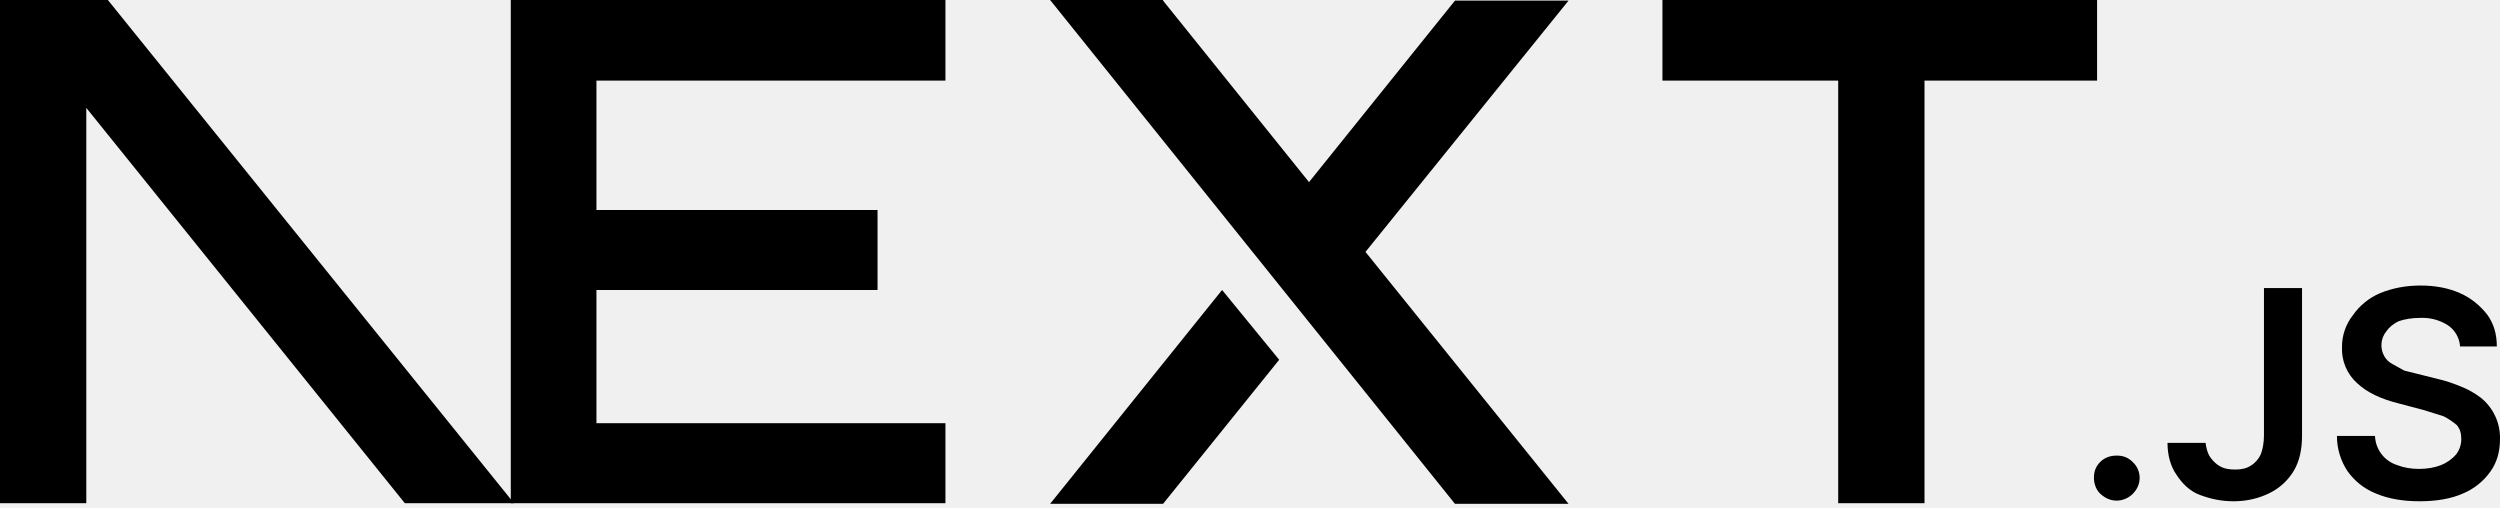
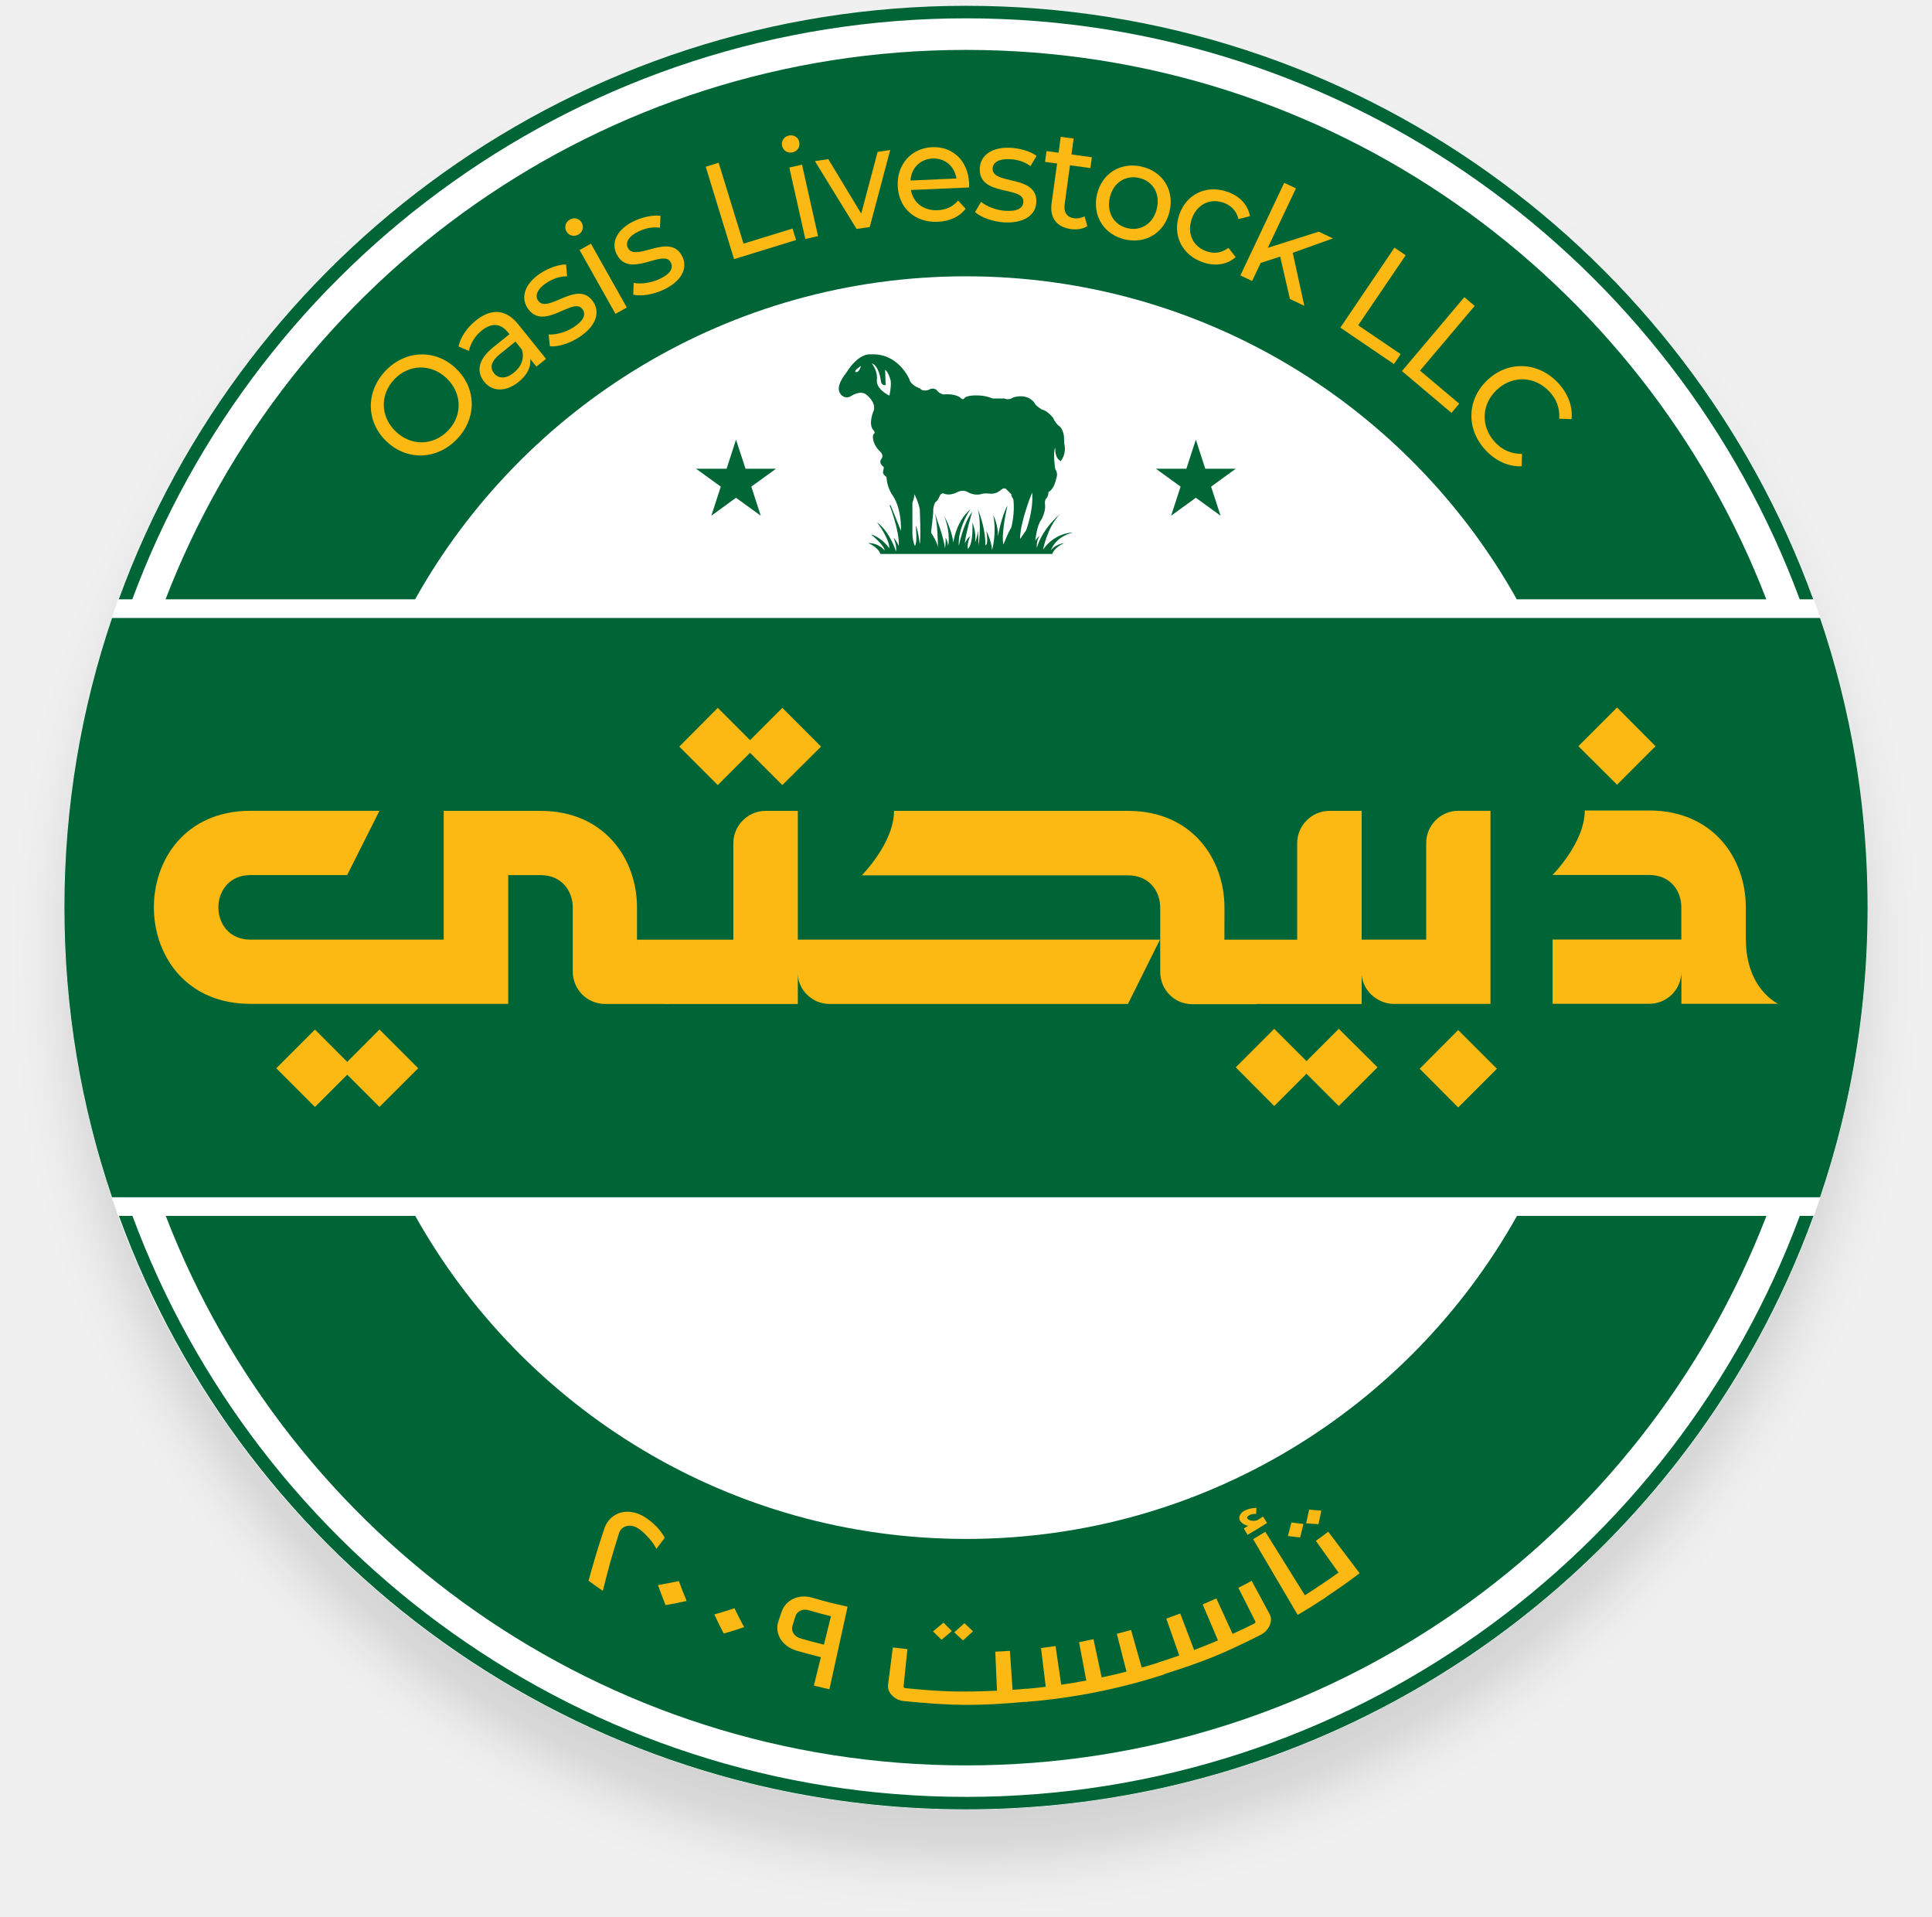
- <svg xmlns="http://www.w3.org/2000/svg" fill="none" viewBox="0 0 394 80">
-   <path fill="#000" d="M262 0h68.5v12.7h-27.2v66.6h-13.6V12.7H262V0ZM149 0v12.7H94v20.4h44.3v12.6H94v21h55v12.6H80.5V0h68.7zm34.3 0h-17.8l63.8 79.4h17.9l-32-39.7 32-39.6h-17.9l-23 28.6-23-28.6zm18.3 56.7-9-11-27.1 33.7h17.8l18.3-22.7z" />
-   <path fill="#000" d="M81 79.3 17 0H0v79.3h13.6V17l50.2 62.3H81Zm252.6-.4c-1 0-1.8-.4-2.5-1s-1.1-1.6-1.1-2.6.3-1.8 1-2.5 1.6-1 2.6-1 1.8.3 2.5 1a3.4 3.4 0 0 1 .6 4.3 3.7 3.7 0 0 1-3 1.8zm23.2-33.5h6v23.3c0 2.1-.4 4-1.3 5.5a9.1 9.1 0 0 1-3.8 3.5c-1.6.8-3.5 1.3-5.7 1.3-2 0-3.7-.4-5.3-1s-2.8-1.8-3.7-3.2c-.9-1.3-1.4-3-1.4-5h6c.1.8.3 1.6.7 2.2s1 1.2 1.6 1.5c.7.4 1.5.5 2.4.5 1 0 1.8-.2 2.4-.6a4 4 0 0 0 1.6-1.8c.3-.8.5-1.8.5-3V45.5zm30.9 9.1a4.4 4.4 0 0 0-2-3.3 7.5 7.5 0 0 0-4.3-1.1c-1.3 0-2.4.2-3.3.5-.9.4-1.6 1-2 1.6a3.5 3.5 0 0 0-.3 4c.3.5.7.9 1.3 1.2l1.8 1 2 .5 3.2.8c1.3.3 2.5.7 3.7 1.2a13 13 0 0 1 3.2 1.8 8.1 8.1 0 0 1 3 6.5c0 2-.5 3.7-1.5 5.1a10 10 0 0 1-4.4 3.5c-1.8.8-4.1 1.2-6.8 1.2-2.6 0-4.9-.4-6.8-1.2-2-.8-3.4-2-4.5-3.5a10 10 0 0 1-1.7-5.6h6a5 5 0 0 0 3.5 4.6c1 .4 2.2.6 3.4.6 1.3 0 2.5-.2 3.5-.6 1-.4 1.8-1 2.4-1.7a4 4 0 0 0 .8-2.4c0-.9-.2-1.6-.7-2.2a11 11 0 0 0-2.1-1.4l-3.2-1-3.8-1c-2.8-.7-5-1.7-6.6-3.2a7.2 7.2 0 0 1-2.4-5.7 8 8 0 0 1 1.7-5 10 10 0 0 1 4.3-3.5c2-.8 4-1.2 6.4-1.2 2.3 0 4.4.4 6.2 1.2 1.8.8 3.2 2 4.3 3.4 1 1.4 1.5 3 1.5 5h-5.8z" />
+ <svg xmlns="http://www.w3.org/2000/svg" viewBox="0 0 120 119" fill="none" class="size-[120px]">
+   <g filter="url(#filter0_d_258_158206)">
+     <g clip-path="url(#clip0_258_158206)">
+       <path d="M60 112.355C90.928 112.355 116 87.283 116 56.355C116 25.427 90.928 0.355 60 0.355C29.072 0.355 4 25.427 4 56.355C4 87.283 29.072 112.355 60 112.355Z" fill="white" />
+       <path d="M45.715 27.301L46.306 29.106H48.201L46.666 30.218L47.251 32.024L45.715 30.909L44.183 32.024L44.77 30.218L43.232 29.106H45.131L45.715 27.301Z" fill="#006636" />
+       <path d="M74.276 27.301L74.861 29.106H76.757L75.224 30.218L75.811 32.024L74.276 30.909L72.741 32.024L73.328 30.218L71.793 29.106H73.689L74.276 27.301Z" fill="#006636" />
+       <path d="M66.641 33.068C66.537 33.068 65.505 33.098 64.786 34.131C64.786 34.131 65.046 32.735 65.83 31.932C65.715 32.025 64.756 32.836 64.401 34.014C64.401 34.014 64.349 33.606 64.568 33.284C64.568 33.284 64.42 33.355 64.308 33.585C64.308 33.585 64.379 32.648 64.685 32.263C64.685 32.263 64.937 31.814 64.915 31.388C64.915 31.388 64.844 31.044 65.019 30.91C65.019 30.91 65.122 30.785 65.122 30.555C65.122 30.555 65.478 30.408 65.611 29.681C65.611 29.681 65.745 29.422 65.54 29.118C65.54 29.118 65.385 28.151 65.54 27.785C65.54 27.785 65.51 28.263 65.718 28.506L65.874 28.64C65.874 28.64 66.267 28.214 66.103 27.547L66.081 27.059C66.081 27.059 66.01 26.559 65.737 26.422C65.737 26.422 65.508 26.203 65.423 25.966C65.423 25.966 65.06 25.488 64.715 25.433C64.715 25.433 64.322 25.204 64.237 24.996C64.237 24.996 63.86 24.414 62.948 24.674C62.948 24.674 62.675 24.884 62.385 24.745H61.656C61.656 24.745 61.241 24.556 60.73 24.556C60.73 24.556 60.031 24.515 59.875 24.753C59.875 24.753 59.804 24.857 59.664 24.712C59.539 24.578 59.124 24.439 58.591 24.494C58.591 24.494 58.331 24.442 58.176 24.22C58.176 24.22 57.965 24.024 57.676 24.212C57.676 24.212 57.291 24.338 57.143 24.119C57.143 24.119 56.58 23.942 56.485 23.556C56.485 23.556 55.807 21.909 54.081 22.005C54.081 22.005 53.36 21.857 52.54 23.182C52.54 23.182 51.833 24.005 52.207 24.463C52.207 24.463 52.444 24.84 52.873 24.589C52.873 24.589 53.425 24.204 53.81 24.504C53.81 24.504 54.436 24.974 54.267 25.493C54.267 25.493 53.881 26.367 54.275 26.742C54.275 26.742 54.409 26.875 54.234 26.993C54.234 26.993 54.086 27.482 54.69 28.067C54.69 28.067 54.919 28.263 54.742 28.504C54.564 28.741 54.813 28.941 54.868 28.982C54.93 29.012 54.868 29.159 54.846 29.296C54.816 29.43 54.98 29.555 55.064 29.629C55.064 29.629 55.064 30.255 55.49 30.837C55.49 30.837 55.99 31.525 55.96 32.962L55.316 31.369H55.253C55.253 31.369 55.878 32.962 55.826 33.899C55.826 33.899 55.649 33.522 55.504 33.388C55.534 33.473 55.714 33.921 55.652 34.251C55.652 34.251 55.329 33.096 54.474 32.429C54.559 32.544 55.253 33.492 55.236 34.044C55.236 34.044 54.788 33.385 54.092 33.18C54.092 33.18 54.925 33.847 54.947 34.18C54.947 34.18 54.584 33.71 53.917 33.724C53.917 33.724 54.521 33.943 54.687 34.401H65.352C65.352 34.401 65.478 33.986 66.111 33.724C65.996 33.732 65.529 33.828 65.278 34.161C65.275 34.161 65.535 33.336 66.641 33.068ZM53.119 23.078C53.141 22.923 53.464 22.745 53.464 22.745C53.316 23.234 53.119 23.078 53.119 23.078ZM55.245 24.567C55.245 24.567 54.403 24.19 54.466 23.587C54.518 22.983 54.144 22.565 54.144 22.565C54.592 22.699 54.706 23.608 54.706 23.608C54.728 23.985 55.007 23.909 55.007 23.909L54.977 22.95C55.215 23.18 55.277 23.502 55.291 23.532C55.411 23.778 55.245 24.567 55.245 24.567ZM57.129 33.776C57.129 33.776 56.996 32.765 56.878 32.65C56.878 32.65 56.993 33.694 56.826 33.899C56.826 33.899 56.67 33.598 56.67 33.087V31.211C56.67 31.211 56.774 31 56.796 30.692C56.796 30.692 57.034 31.129 57.129 31.629C57.129 31.629 57.211 33.451 57.129 33.776ZM62.809 32.773C62.694 32.899 62.32 33.817 62.32 33.817C62.172 33.068 62.579 31.391 62.579 31.391C62.194 32.058 61.984 33.306 61.984 33.306C62.005 32.661 61.754 32.107 61.691 31.984C61.921 33.139 61.62 34.15 61.62 34.15C61.579 33.568 61.265 32.965 61.265 32.965C61.413 33.901 61.202 33.861 61.202 33.861C61.224 32.746 60.733 31.612 60.733 31.612C60.984 32.56 60.784 33.861 60.784 33.861L60.743 32.943C60.672 33.505 60.566 33.672 60.566 33.672C60.659 33.047 60.399 32.454 60.399 32.454C60.451 33.931 60.107 34.079 60.107 34.079C60.077 33.642 60.241 33.35 60.274 33.287C60.077 33.402 59.929 33.743 59.929 33.743C59.97 33.169 60.336 31.962 60.386 31.787C59.834 32.475 59.552 33.901 59.552 33.901C59.481 32.828 60.189 31.743 60.274 31.62C59.356 32.413 59.211 33.694 59.211 33.694C59.14 32.995 58.741 32.216 58.648 32.038C59.085 33.224 58.886 33.901 58.886 33.901C58.864 33.579 58.73 33.391 58.73 33.391C58.76 33.784 58.689 34.035 58.689 34.035C58.648 33.462 58.107 31.995 58.044 31.814C58.241 32.44 58.255 33.77 58.255 34C58.233 33.678 57.829 33.074 57.829 33.074C57.881 32.689 57.963 31.847 57.963 31.847C57.941 31.377 58.11 31.17 58.11 31.17C58.244 31.118 58.37 30.793 58.37 30.793C58.484 30.555 58.651 30.659 58.651 30.659C59.028 30.806 59.451 30.566 59.451 30.566C59.867 30.348 60.159 30.588 60.159 30.588C60.552 30.785 60.907 30.692 60.907 30.692C61.085 30.599 61.574 30.662 61.574 30.662C61.929 30.662 62.188 30.41 62.188 30.41C62.407 30.222 62.533 30.41 62.533 30.41L62.814 30.692C62.806 30.826 62.94 30.992 62.94 30.992C63.054 31.891 62.809 32.773 62.809 32.773ZM63.735 32.929L63.358 33.47C63.349 32.44 64.106 30.585 64.106 30.585C64.213 31.662 63.735 32.929 63.735 32.929Z" fill="#006636" />
+       <path d="M109.716 75.504C102.029 95.467 82.67 109.626 60.005 109.626C37.34 109.626 17.98 95.47 10.296 75.504H25.793C32.491 87.472 45.3 95.563 60.008 95.563C74.715 95.563 87.524 87.472 94.222 75.504H109.716Z" fill="#006536" />
+       <path d="M111.788 75.503C103.997 96.543 83.72 111.581 60.006 111.581C36.292 111.581 16.015 96.543 8.227 75.503H7.385C15.195 96.999 35.803 112.359 60.011 112.359C84.214 112.359 104.828 96.999 112.638 75.503H111.788ZM60.003 0.359C35.8 0.359 15.19 15.72 7.377 37.216H8.218C16.012 16.176 36.289 1.138 60.001 1.138C83.712 1.138 103.995 16.176 111.783 37.216H112.624C104.82 15.72 84.212 0.359 60.003 0.359Z" fill="#006536" />
+       <path d="M109.708 37.217H94.211C87.513 25.249 74.704 17.158 59.997 17.158C45.289 17.158 32.48 25.249 25.782 37.217H10.282C17.969 17.253 37.332 3.098 59.994 3.098C82.656 3.098 102.021 17.253 109.708 37.217Z" fill="#006536" />
+       <path d="M116.005 56.361C116.005 62.652 114.962 68.702 113.047 74.346H6.958C5.041 68.702 4 62.652 4 56.361C4 50.069 5.044 44.019 6.958 38.375H113.047C114.962 44.019 116.005 50.069 116.005 56.361Z" fill="#006536" />
+       <path d="M53.467 22.742C53.32 23.231 53.123 23.076 53.123 23.076C53.145 22.922 53.467 22.742 53.467 22.742Z" fill="white" />
+       <path d="M39.567 58.352C39.567 61.452 41.572 62.343 41.572 62.343H37.581C36.467 62.343 35.576 61.438 35.576 60.337V56.346C35.576 55.352 34.907 54.341 33.571 54.341H31.566V62.337H15.556C11.638 62.337 9.636 59.458 9.56 56.505C9.486 53.448 11.488 50.348 15.556 50.348H23.568L21.563 54.339H15.553C14.233 54.339 13.564 55.349 13.564 56.344C13.564 57.355 14.233 58.349 15.553 58.349H27.559V50.353H33.569C37.56 50.353 39.565 53.35 39.565 56.349V58.352H39.567ZM23.57 63.93L25.974 66.334L23.57 68.737L21.568 66.735L19.563 68.74L17.159 66.336L19.563 63.932L21.568 65.938L23.57 63.93Z" fill="#FCB813" />
+       <path d="M49.554 50.355V62.347H41.559C40.444 62.347 39.554 61.456 39.554 60.342V58.353H45.55V52.357C45.55 51.259 46.454 50.352 47.555 50.352H49.557V50.355H49.554ZM44.583 48.751L42.193 46.361L44.583 43.957L46.588 45.962L48.593 43.957L50.997 46.361L48.593 48.751L46.588 46.746L44.583 48.751Z" fill="#FCB813" />
+       <path d="M72.046 58.353L70.058 62.344H51.539C50.425 62.344 49.534 61.453 49.534 60.339V58.35H72.046V58.353ZM76.051 58.353C76.051 61.453 78.056 62.357 78.056 62.357H74.051C72.953 62.357 72.063 61.467 72.063 60.352V56.361C72.063 55.351 71.393 54.356 70.058 54.356H53.525C53.525 54.356 55.53 52.351 55.53 50.352H70.058C74.049 50.352 76.054 53.348 76.054 56.361L76.051 58.353Z" fill="#FCB813" />
+       <path d="M84.575 50.354V62.346H76.579C75.465 62.346 74.574 61.456 74.574 60.341V58.353H80.57V52.357C80.57 51.258 81.475 50.352 82.575 50.352H84.578V50.354H84.575ZM79.144 63.887L81.149 65.892L83.154 63.887L85.558 66.277L83.154 68.681L81.149 66.676L79.144 68.681L76.754 66.277L79.144 63.887Z" fill="#FCB813" />
+       <path d="M86.58 62.343C85.482 62.329 84.561 61.438 84.561 60.337V58.349H88.583V52.353C88.583 51.255 89.473 50.348 90.571 50.348H92.576V62.34H86.58V62.343ZM92.975 66.366L90.571 68.77L88.181 66.366L90.571 63.962L92.975 66.366Z" fill="#FCB813" />
+       <path d="M108.44 58.33C108.44 61.43 110.445 62.334 110.445 62.334H104.435V60.329C104.435 61.444 103.545 62.334 102.43 62.334H96.434V58.343H104.43V56.338C104.43 55.328 103.763 54.333 102.425 54.333H96.429C96.429 54.333 98.434 52.328 98.434 50.328H102.425C106.429 50.328 108.435 53.325 108.435 56.338V58.327H108.44V58.33ZM100.439 48.728L98.035 46.337L100.439 43.934L102.829 46.337L100.439 48.728Z" fill="#FCB813" />
+       <path d="M23.994 27.397C22.727 26.176 22.708 24.307 23.961 23.01C25.204 21.72 27.065 21.668 28.335 22.895C29.608 24.119 29.622 25.985 28.379 27.271C27.125 28.574 25.259 28.618 23.994 27.397ZM27.75 23.499C26.794 22.575 25.415 22.6 24.508 23.537C23.59 24.488 23.617 25.867 24.576 26.79C25.532 27.714 26.912 27.689 27.829 26.738C28.734 25.804 28.706 24.422 27.75 23.499Z" fill="#FCB813" />
+       <path d="M32.193 20.145L33.914 22.284L33.316 22.765L32.939 22.295C32.985 22.784 32.75 23.284 32.206 23.721C31.42 24.355 30.578 24.327 30.081 23.713C29.625 23.145 29.609 22.385 30.647 21.555L31.644 20.754L31.543 20.629C31.106 20.088 30.548 20.022 29.923 20.522C29.51 20.853 29.21 21.339 29.128 21.79L28.48 21.516C28.606 20.934 28.994 20.358 29.549 19.91C30.502 19.14 31.414 19.175 32.193 20.145ZM32.414 21.708L32.018 21.21L31.048 21.992C30.428 22.494 30.447 22.882 30.69 23.183C30.974 23.538 31.439 23.527 31.917 23.142C32.389 22.762 32.586 22.24 32.414 21.708Z" fill="#FCB813" />
+       <path d="M34.154 21.503L34.077 20.773C34.544 20.795 35.159 20.631 35.642 20.309C36.268 19.899 36.402 19.536 36.189 19.214C35.631 18.359 33.76 20.642 32.766 19.129C32.318 18.449 32.616 17.596 33.572 16.968C34.055 16.651 34.689 16.419 35.156 16.422L35.224 17.157C34.741 17.157 34.317 17.321 33.951 17.561C33.359 17.949 33.219 18.359 33.416 18.659C34.003 19.555 35.885 17.277 36.855 18.752C37.306 19.44 36.975 20.285 35.984 20.932C35.366 21.344 34.626 21.552 34.154 21.503Z" fill="#FCB813" />
+       <path d="M35.182 14.372C35.035 14.11 35.122 13.787 35.395 13.634C35.669 13.481 35.983 13.569 36.128 13.823C36.281 14.09 36.199 14.41 35.923 14.568C35.65 14.721 35.33 14.634 35.182 14.372ZM35.999 15.527L36.704 15.134L38.933 19.095L38.228 19.488L35.999 15.527Z" fill="#FCB813" />
+       <path d="M39.333 18.298L39.358 17.566C39.816 17.653 40.447 17.569 40.975 17.32C41.65 17 41.833 16.656 41.669 16.306C41.229 15.386 39.068 17.391 38.289 15.757C37.94 15.023 38.35 14.219 39.382 13.728C39.904 13.479 40.565 13.337 41.024 13.403L40.991 14.14C40.513 14.075 40.071 14.178 39.674 14.367C39.035 14.667 38.839 15.058 38.994 15.383C39.453 16.35 41.63 14.351 42.387 15.946C42.739 16.689 42.297 17.478 41.226 17.986C40.557 18.306 39.797 18.41 39.333 18.298Z" fill="#FCB813" />
+       <path d="M43.834 10.354L44.637 10.105L46.181 15.129L49.226 14.192L49.445 14.905L45.593 16.091L43.834 10.354Z" fill="#FCB813" />
+       <path d="M48.578 9.062C48.513 8.77 48.687 8.483 48.993 8.417C49.299 8.349 49.578 8.524 49.641 8.808C49.709 9.108 49.54 9.392 49.228 9.461C48.925 9.529 48.644 9.354 48.578 9.062ZM49.026 10.403L49.816 10.226L50.81 14.662L50.02 14.839L49.026 10.403Z" fill="#FCB813" />
+       <path d="M55.292 9.316L54.022 14.097L53.205 14.217L50.615 10.005L51.448 9.882L53.492 13.264L54.511 9.431L55.292 9.316Z" fill="#FCB813" />
+       <path d="M60.19 11.642L56.578 11.797C56.712 12.589 57.368 13.095 58.247 13.054C58.766 13.029 59.198 12.833 59.507 12.45L59.976 12.961C59.594 13.461 58.993 13.739 58.253 13.772C56.816 13.835 55.816 12.909 55.759 11.551C55.699 10.207 56.608 9.197 57.892 9.139C59.176 9.082 60.132 9.989 60.195 11.382C60.2 11.464 60.192 11.565 60.19 11.642ZM56.551 11.21L59.406 11.084C59.288 10.325 58.701 9.809 57.922 9.844C57.149 9.877 56.6 10.437 56.551 11.21Z" fill="#FCB813" />
+       <path d="M60.562 13.168L60.936 12.535C61.296 12.83 61.892 13.059 62.471 13.092C63.217 13.133 63.539 12.92 63.564 12.535C63.621 11.516 60.758 12.242 60.856 10.434C60.9 9.623 61.646 9.112 62.785 9.178C63.364 9.21 64.009 9.399 64.383 9.68L64.004 10.314C63.616 10.027 63.176 9.907 62.739 9.885C62.034 9.847 61.676 10.09 61.654 10.453C61.594 11.521 64.465 10.806 64.367 12.57C64.323 13.393 63.556 13.873 62.367 13.81C61.632 13.761 60.914 13.491 60.562 13.168Z" fill="#FCB813" />
+       <path d="M67.534 14.044C67.261 14.225 66.884 14.274 66.524 14.227C65.633 14.104 65.193 13.533 65.316 12.626L65.658 10.154L64.909 10.053L65.002 9.381L65.751 9.482L65.884 8.496L66.685 8.605L66.551 9.592L67.818 9.764L67.726 10.436L66.458 10.264L66.125 12.7C66.059 13.184 66.272 13.492 66.712 13.553C66.944 13.585 67.182 13.539 67.365 13.427L67.534 14.044Z" fill="#FCB813" />
+       <path d="M68.135 12.078C68.441 10.759 69.616 10.043 70.916 10.347C72.219 10.647 72.954 11.805 72.645 13.125C72.339 14.444 71.173 15.168 69.87 14.867C68.572 14.567 67.832 13.4 68.135 12.078ZM71.856 12.942C72.074 11.996 71.593 11.245 70.757 11.051C69.922 10.857 69.151 11.324 68.933 12.267C68.714 13.209 69.2 13.977 70.039 14.171C70.872 14.365 71.637 13.887 71.856 12.942Z" fill="#FCB813" />
+       <path d="M73.252 13.317C73.7 12.039 74.945 11.457 76.24 11.911C76.994 12.173 77.511 12.708 77.636 13.424L76.923 13.604C76.8 13.088 76.456 12.749 75.997 12.588C75.172 12.298 74.345 12.675 74.025 13.588C73.7 14.519 74.115 15.317 74.94 15.607C75.399 15.768 75.88 15.716 76.3 15.391L76.749 15.964C76.205 16.448 75.465 16.549 74.711 16.287C73.41 15.836 72.804 14.596 73.252 13.317Z" fill="#FCB813" />
+       <path d="M79.515 15.933L78.305 16.326L77.772 17.449L77.043 17.102L79.764 11.352L80.493 11.698L78.745 15.389L81.908 14.386L82.79 14.804L80.294 15.698L81.015 18.989L80.119 18.566L79.515 15.933Z" fill="#FCB813" />
+       <path d="M86.613 15.379L87.309 15.851L84.359 20.2L86.998 21.99L86.58 22.607L83.25 20.345L86.613 15.379Z" fill="#FCB813" />
+       <path d="M90.952 18.453L91.594 18.997L88.201 23.015L90.635 25.069L90.154 25.64L87.078 23.042L90.952 18.453Z" fill="#FCB813" />
+       <path d="M92.385 23.602C93.674 22.383 95.526 22.46 96.758 23.76C97.383 24.421 97.692 25.211 97.613 26.027L96.845 26C96.889 25.334 96.673 24.779 96.228 24.306C95.316 23.342 93.931 23.296 92.964 24.211C91.997 25.126 91.961 26.511 92.874 27.475C93.319 27.948 93.868 28.188 94.534 28.186L94.515 28.953C93.696 28.986 92.917 28.636 92.289 27.97C91.062 26.675 91.092 24.82 92.385 23.602Z" fill="#FCB813" />
+       <path d="M40.578 95.857C40.496 95.739 40.412 95.63 40.316 95.523C40.221 95.417 40.122 95.313 40.019 95.212C39.915 95.114 39.816 95.029 39.724 94.963C39.486 94.797 39.256 94.726 39.043 94.745C38.828 94.767 38.658 94.86 38.538 95.021C38.516 95.048 38.5 95.081 38.48 95.116C38.461 95.155 38.448 95.193 38.44 95.237C38 96.638 37.8 97.348 37.443 98.788C37.085 98.542 36.907 98.416 36.555 98.159C36.923 96.824 37.123 96.163 37.557 94.862C37.612 94.715 37.686 94.578 37.784 94.45C37.915 94.28 38.074 94.144 38.257 94.048C38.44 93.95 38.636 93.895 38.841 93.879C39.051 93.865 39.264 93.887 39.494 93.953C39.721 94.018 39.95 94.133 40.185 94.297C40.406 94.453 40.611 94.627 40.803 94.827C40.994 95.026 41.155 95.245 41.286 95.491C41.081 95.766 40.975 95.903 40.77 96.182C40.723 96.081 40.66 95.974 40.578 95.857Z" fill="#FCB813" />
+       <path d="M42.163 98.18C42.349 98.677 42.444 98.92 42.649 99.414C42.13 99.529 41.871 99.578 41.338 99.674C41.141 99.174 41.046 98.928 40.868 98.428C41.393 98.338 41.652 98.286 42.163 98.18Z" fill="#FCB813" />
+       <path d="M45.619 99.867C45.849 100.34 45.969 100.572 46.22 101.042C45.72 101.208 45.466 101.29 44.953 101.438C44.707 100.965 44.592 100.73 44.368 100.252C44.873 100.108 45.125 100.031 45.619 99.867Z" fill="#FCB813" />
+       <path d="M48.834 99.601C48.963 99.465 49.113 99.355 49.285 99.276C49.457 99.2 49.64 99.15 49.837 99.139C50.034 99.129 50.239 99.15 50.444 99.21C51.318 99.465 51.757 99.574 52.645 99.768C52.194 101.819 51.968 102.844 51.517 104.898C51.129 104.81 50.935 104.767 50.55 104.671C50.722 103.966 50.809 103.611 50.987 102.906C50.386 102.759 50.088 102.68 49.493 102.505C49.263 102.439 49.064 102.341 48.889 102.215C48.717 102.087 48.578 101.939 48.477 101.773C48.376 101.606 48.313 101.426 48.288 101.237C48.264 101.049 48.285 100.858 48.351 100.666C48.427 100.437 48.468 100.322 48.545 100.093C48.611 99.904 48.706 99.74 48.834 99.601ZM49.285 101.429C49.378 101.576 49.52 101.68 49.714 101.737C50.296 101.904 50.588 101.986 51.175 102.128C51.348 101.423 51.435 101.068 51.613 100.363C51.055 100.227 50.777 100.15 50.222 99.989C50.036 99.934 49.87 99.945 49.714 100.019C49.558 100.09 49.457 100.21 49.403 100.377C49.332 100.609 49.296 100.724 49.222 100.956C49.173 101.12 49.192 101.278 49.285 101.429Z" fill="#FCB813" />
+       <path d="M56.24 104.829C58.508 105.056 59.652 105.086 61.925 104.988C61.884 104.021 61.86 103.537 61.819 102.565C62.182 102.551 62.362 102.537 62.726 102.513C62.791 103.48 62.827 103.963 62.892 104.933C63.231 104.908 63.4 104.898 63.736 104.865C63.766 105.187 63.78 105.348 63.807 105.668C60.751 105.944 59.207 105.936 56.153 105.632C55.847 105.602 55.599 105.482 55.405 105.28C55.211 105.078 55.131 104.851 55.161 104.605C55.282 103.682 55.339 103.223 55.456 102.302C55.817 102.346 56 102.368 56.361 102.406C56.265 103.33 56.219 103.791 56.123 104.717C56.123 104.786 56.158 104.821 56.24 104.829ZM59.117 101.283C58.866 101.502 58.737 101.611 58.478 101.824C58.265 101.614 58.158 101.51 57.953 101.303C58.218 101.087 58.347 100.98 58.603 100.762C58.806 100.969 58.907 101.076 59.117 101.283ZM60.434 101.3C60.188 101.527 60.065 101.641 59.816 101.865C59.595 101.666 59.489 101.565 59.273 101.36C59.529 101.136 59.655 101.021 59.904 100.795C60.111 100.997 60.215 101.098 60.434 101.3Z" fill="#FCB813" />
+       <path d="M63.494 104.979C63.557 104.916 63.642 104.881 63.745 104.873C64.229 104.829 64.469 104.804 64.953 104.744C64.835 103.783 64.775 103.302 64.66 102.338C65.021 102.294 65.201 102.269 65.562 102.217C65.701 103.176 65.775 103.657 65.914 104.616C66.54 104.523 66.849 104.474 67.471 104.356C67.291 103.403 67.204 102.925 67.023 101.972C67.381 101.903 67.561 101.868 67.919 101.791C68.121 102.739 68.225 103.214 68.427 104.162C69.045 104.031 69.353 103.96 69.968 103.802C69.725 102.865 69.608 102.392 69.367 101.453C69.722 101.362 69.9 101.316 70.252 101.215C70.514 102.146 70.646 102.616 70.913 103.548C71.383 103.417 71.618 103.346 72.085 103.198C72.183 103.507 72.233 103.662 72.331 103.968C69.646 104.851 66.646 105.452 63.827 105.673C63.721 105.681 63.631 105.662 63.554 105.61C63.48 105.558 63.437 105.49 63.431 105.4C63.426 105.318 63.423 105.28 63.417 105.2C63.401 105.116 63.431 105.042 63.494 104.979Z" fill="#FCB813" />
+       <path d="M71.857 103.349C71.909 103.275 71.983 103.22 72.084 103.188C72.551 103.04 72.783 102.964 73.245 102.8C72.925 101.885 72.764 101.428 72.442 100.511C72.788 100.388 72.96 100.325 73.308 100.194C73.652 101.101 73.824 101.554 74.168 102.461C74.766 102.234 75.061 102.114 75.651 101.863C75.272 100.97 75.08 100.524 74.701 99.631C75.042 99.484 75.212 99.41 75.55 99.257C75.954 100.139 76.154 100.579 76.558 101.461C77.099 101.215 77.367 101.087 77.9 100.819C77.973 100.784 77.995 100.732 77.965 100.672C77.544 99.841 77.334 99.429 76.916 98.598C77.247 98.432 77.416 98.344 77.744 98.164C78.184 98.984 78.405 99.391 78.847 100.21C78.968 100.429 78.973 100.669 78.861 100.931C78.752 101.191 78.55 101.398 78.263 101.54C75.954 102.701 74.758 103.182 72.329 103.953C72.226 103.985 72.133 103.985 72.048 103.95C71.963 103.917 71.909 103.857 71.884 103.772C71.86 103.696 71.849 103.655 71.824 103.578C71.794 103.505 71.805 103.423 71.857 103.349Z" fill="#FCB813" />
+       <path d="M78.7 94.57C78.219 94.879 77.976 95.026 77.487 95.31C77.394 95.149 77.347 95.067 77.254 94.909C77.361 94.846 77.416 94.813 77.522 94.75C77.285 94.695 77.115 94.586 77.02 94.425C76.968 94.338 76.962 94.237 77.001 94.124C77.039 94.013 77.121 93.92 77.238 93.846C77.459 93.712 77.724 93.644 78.038 93.633C78.038 93.698 78.033 93.761 78.028 93.821C78.019 93.881 78.017 93.944 78.014 94.01C77.959 94.004 77.891 94.007 77.809 94.018C77.724 94.029 77.648 94.059 77.574 94.105C77.473 94.168 77.44 94.231 77.478 94.294C77.514 94.351 77.588 94.395 77.705 94.422C77.823 94.45 77.954 94.444 78.096 94.4C78.238 94.31 78.312 94.267 78.451 94.176C78.549 94.335 78.601 94.414 78.7 94.57ZM81.049 99.061C81.39 98.848 81.56 98.738 81.898 98.517C82.079 98.785 82.163 98.924 82.344 99.192C81.655 99.645 81.308 99.864 80.601 100.279C79.495 98.4 78.94 97.46 77.834 95.578C78.14 95.397 78.29 95.305 78.59 95.119C79.571 96.692 80.065 97.482 81.049 99.061Z" fill="#FCB813" />
+       <path d="M81.707 98.736C81.737 98.648 81.797 98.575 81.887 98.514C82.393 98.181 82.644 98.009 83.138 97.654C82.573 96.865 82.294 96.471 81.729 95.682C82.04 95.46 82.193 95.348 82.499 95.114C83.278 96.143 83.668 96.66 84.447 97.692C83.617 98.32 83.193 98.618 82.335 99.186C82.243 99.249 82.15 99.274 82.057 99.268C81.964 99.26 81.896 99.216 81.846 99.145C81.803 99.077 81.781 99.044 81.737 98.976C81.688 98.905 81.68 98.823 81.707 98.736ZM80.959 94.633C80.882 94.966 80.838 95.135 80.754 95.469C80.448 95.439 80.3 95.422 79.997 95.381C80.087 95.043 80.128 94.876 80.21 94.543C80.508 94.581 80.658 94.6 80.959 94.633ZM82.068 93.805C82.002 94.144 81.967 94.313 81.89 94.649C81.584 94.63 81.434 94.619 81.128 94.594C81.204 94.253 81.243 94.084 81.314 93.742C81.614 93.772 81.764 93.783 82.068 93.805Z" fill="#FCB813" />
+     </g>
+   </g>
+   <defs>
+     <filter id="filter0_d_258_158206" x="0.791" y="0.355" width="118.417" height="118.417" filterUnits="userSpaceOnUse" color-interpolation-filters="sRGB">
+       <feFlood flood-opacity="0" result="BackgroundImageFix" />
+       <feColorMatrix in="SourceAlpha" type="matrix" values="0 0 0 0 0 0 0 0 0 0 0 0 0 0 0 0 0 0 127 0" result="hardAlpha" />
+       <feOffset dy="3.209" />
+       <feGaussianBlur stdDeviation="1.604" />
+       <feComposite in2="hardAlpha" operator="out" />
+       <feColorMatrix type="matrix" values="0 0 0 0 0 0 0 0 0 0 0 0 0 0 0 0 0 0 0.12 0" />
+       <feBlend mode="normal" in2="BackgroundImageFix" result="effect1_dropShadow_258_158206" />
+       <feBlend mode="normal" in="SourceGraphic" in2="effect1_dropShadow_258_158206" result="shape" />
+     </filter>
+     <clipPath id="clip0_258_158206">
+       <rect x="4" y="0.355" width="112" height="112" rx="56" fill="white" />
+     </clipPath>
+   </defs>
</svg>
